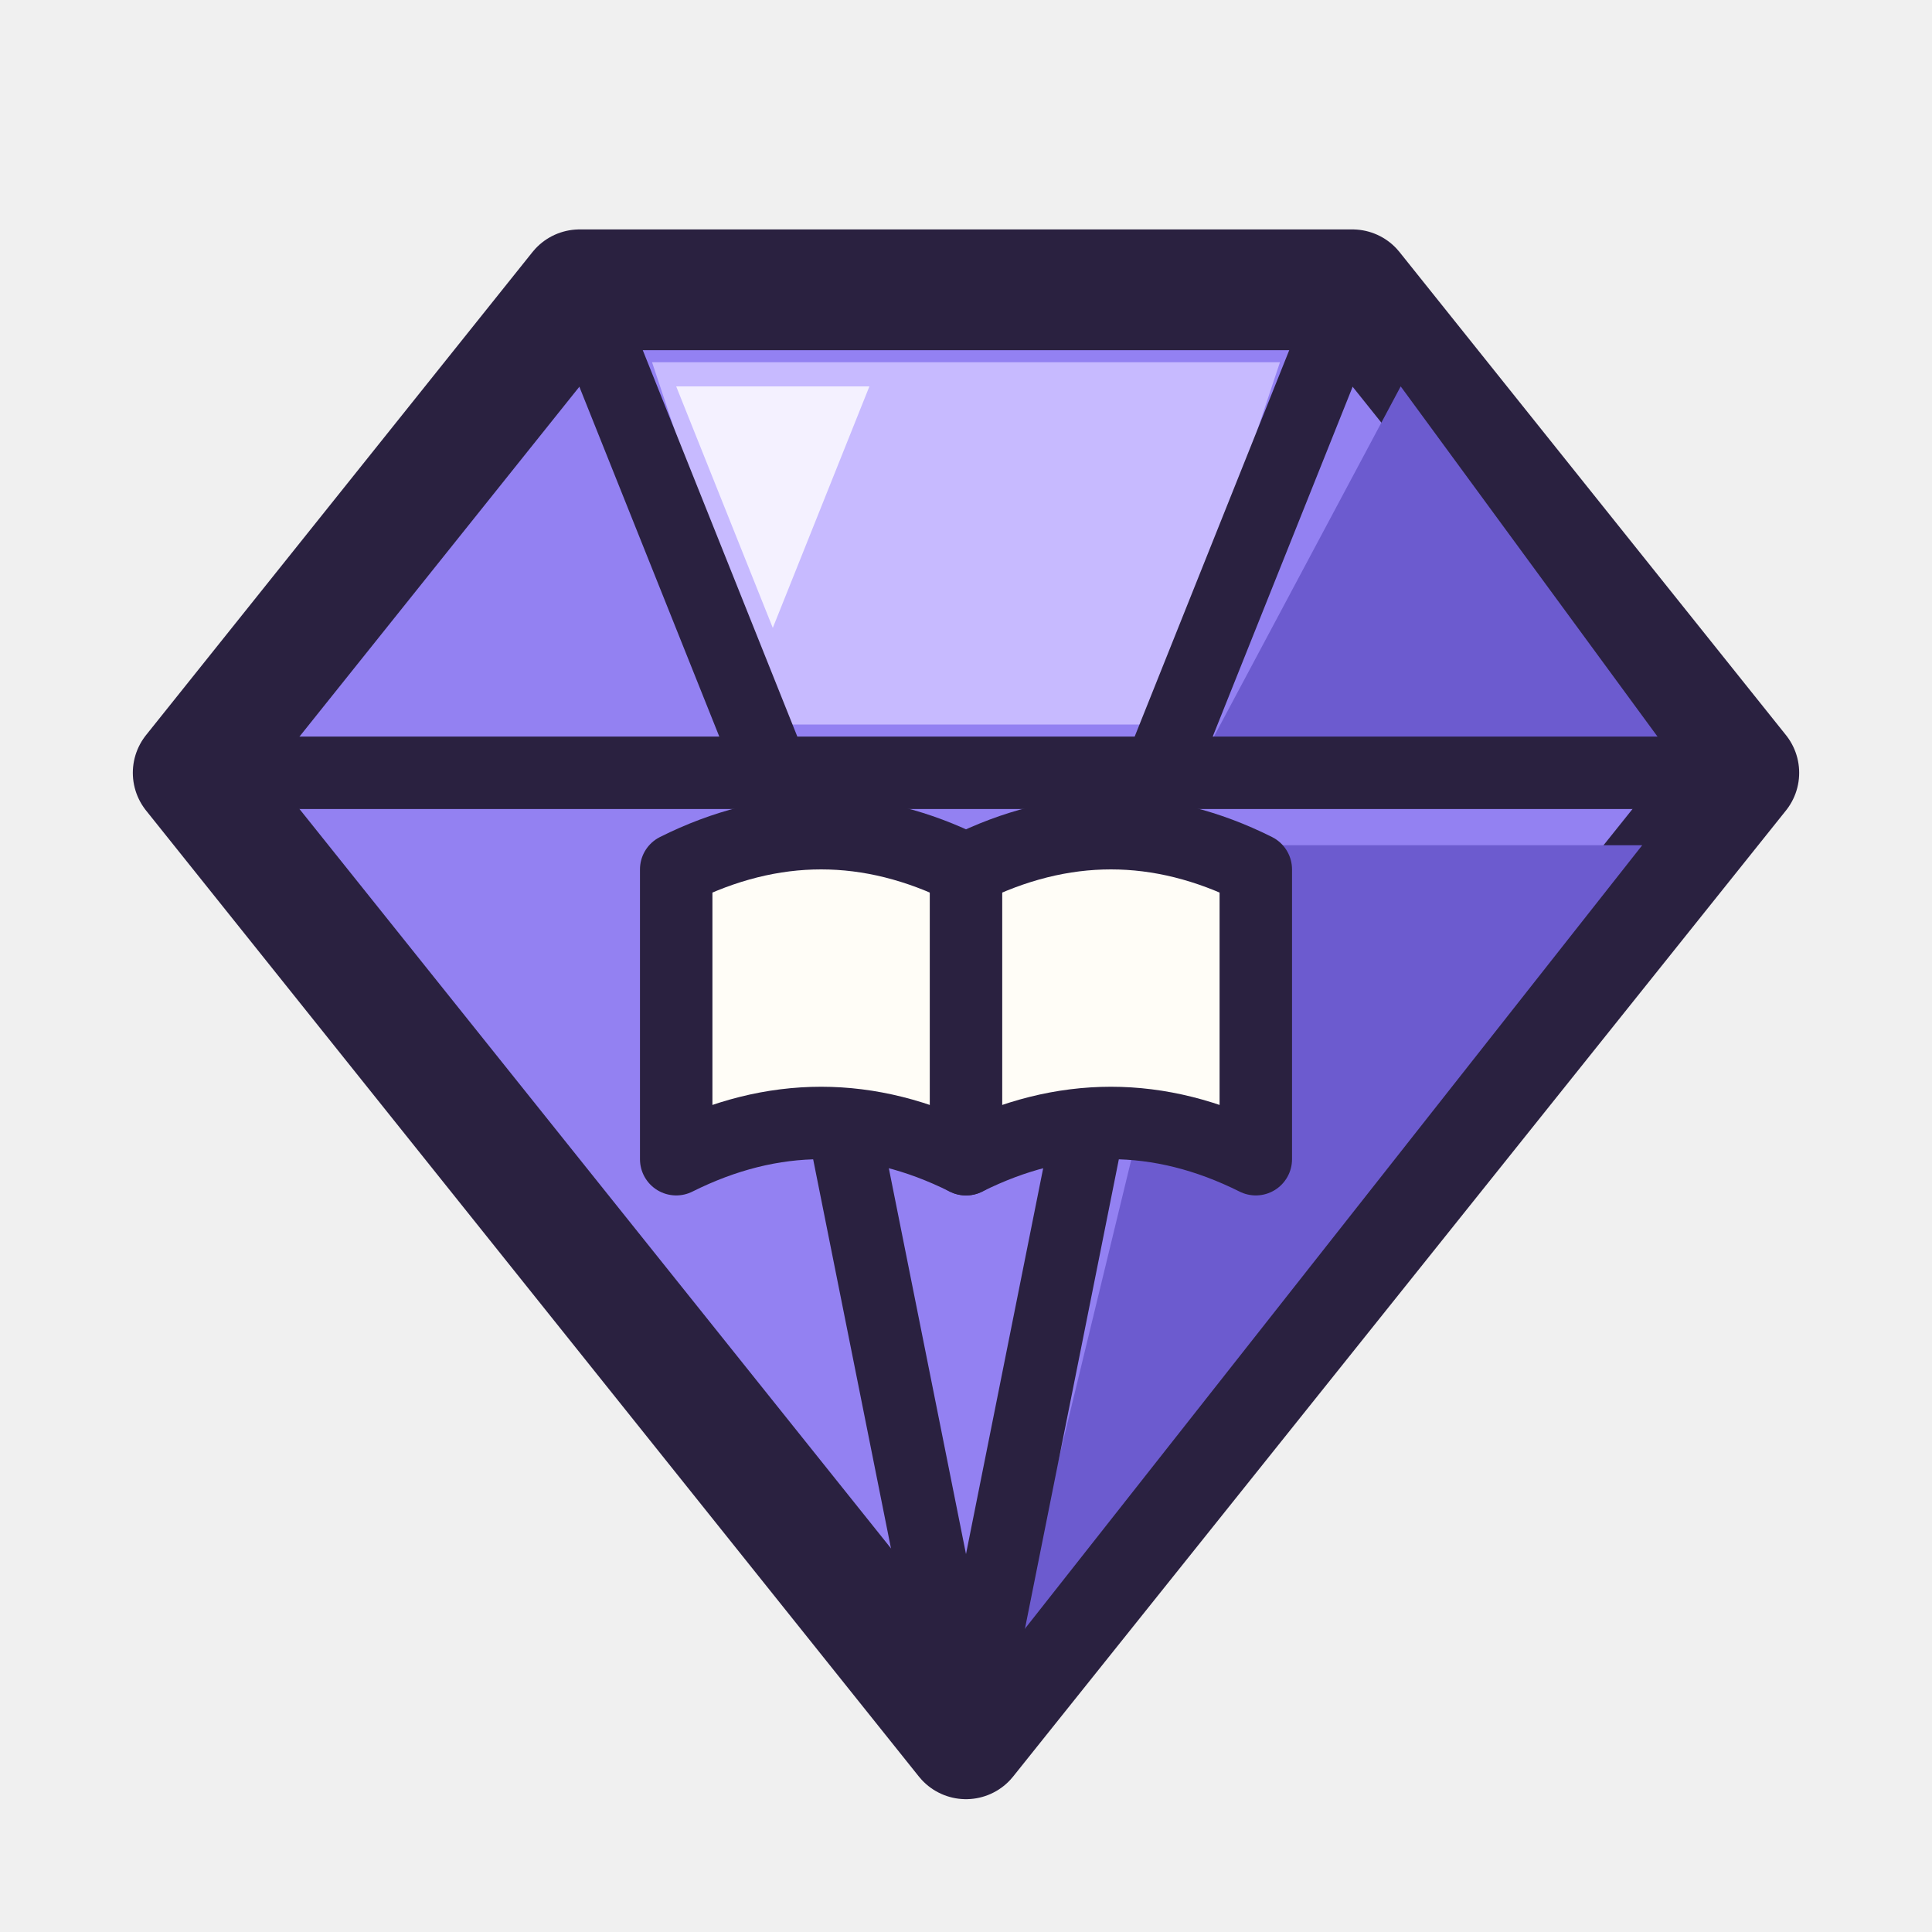
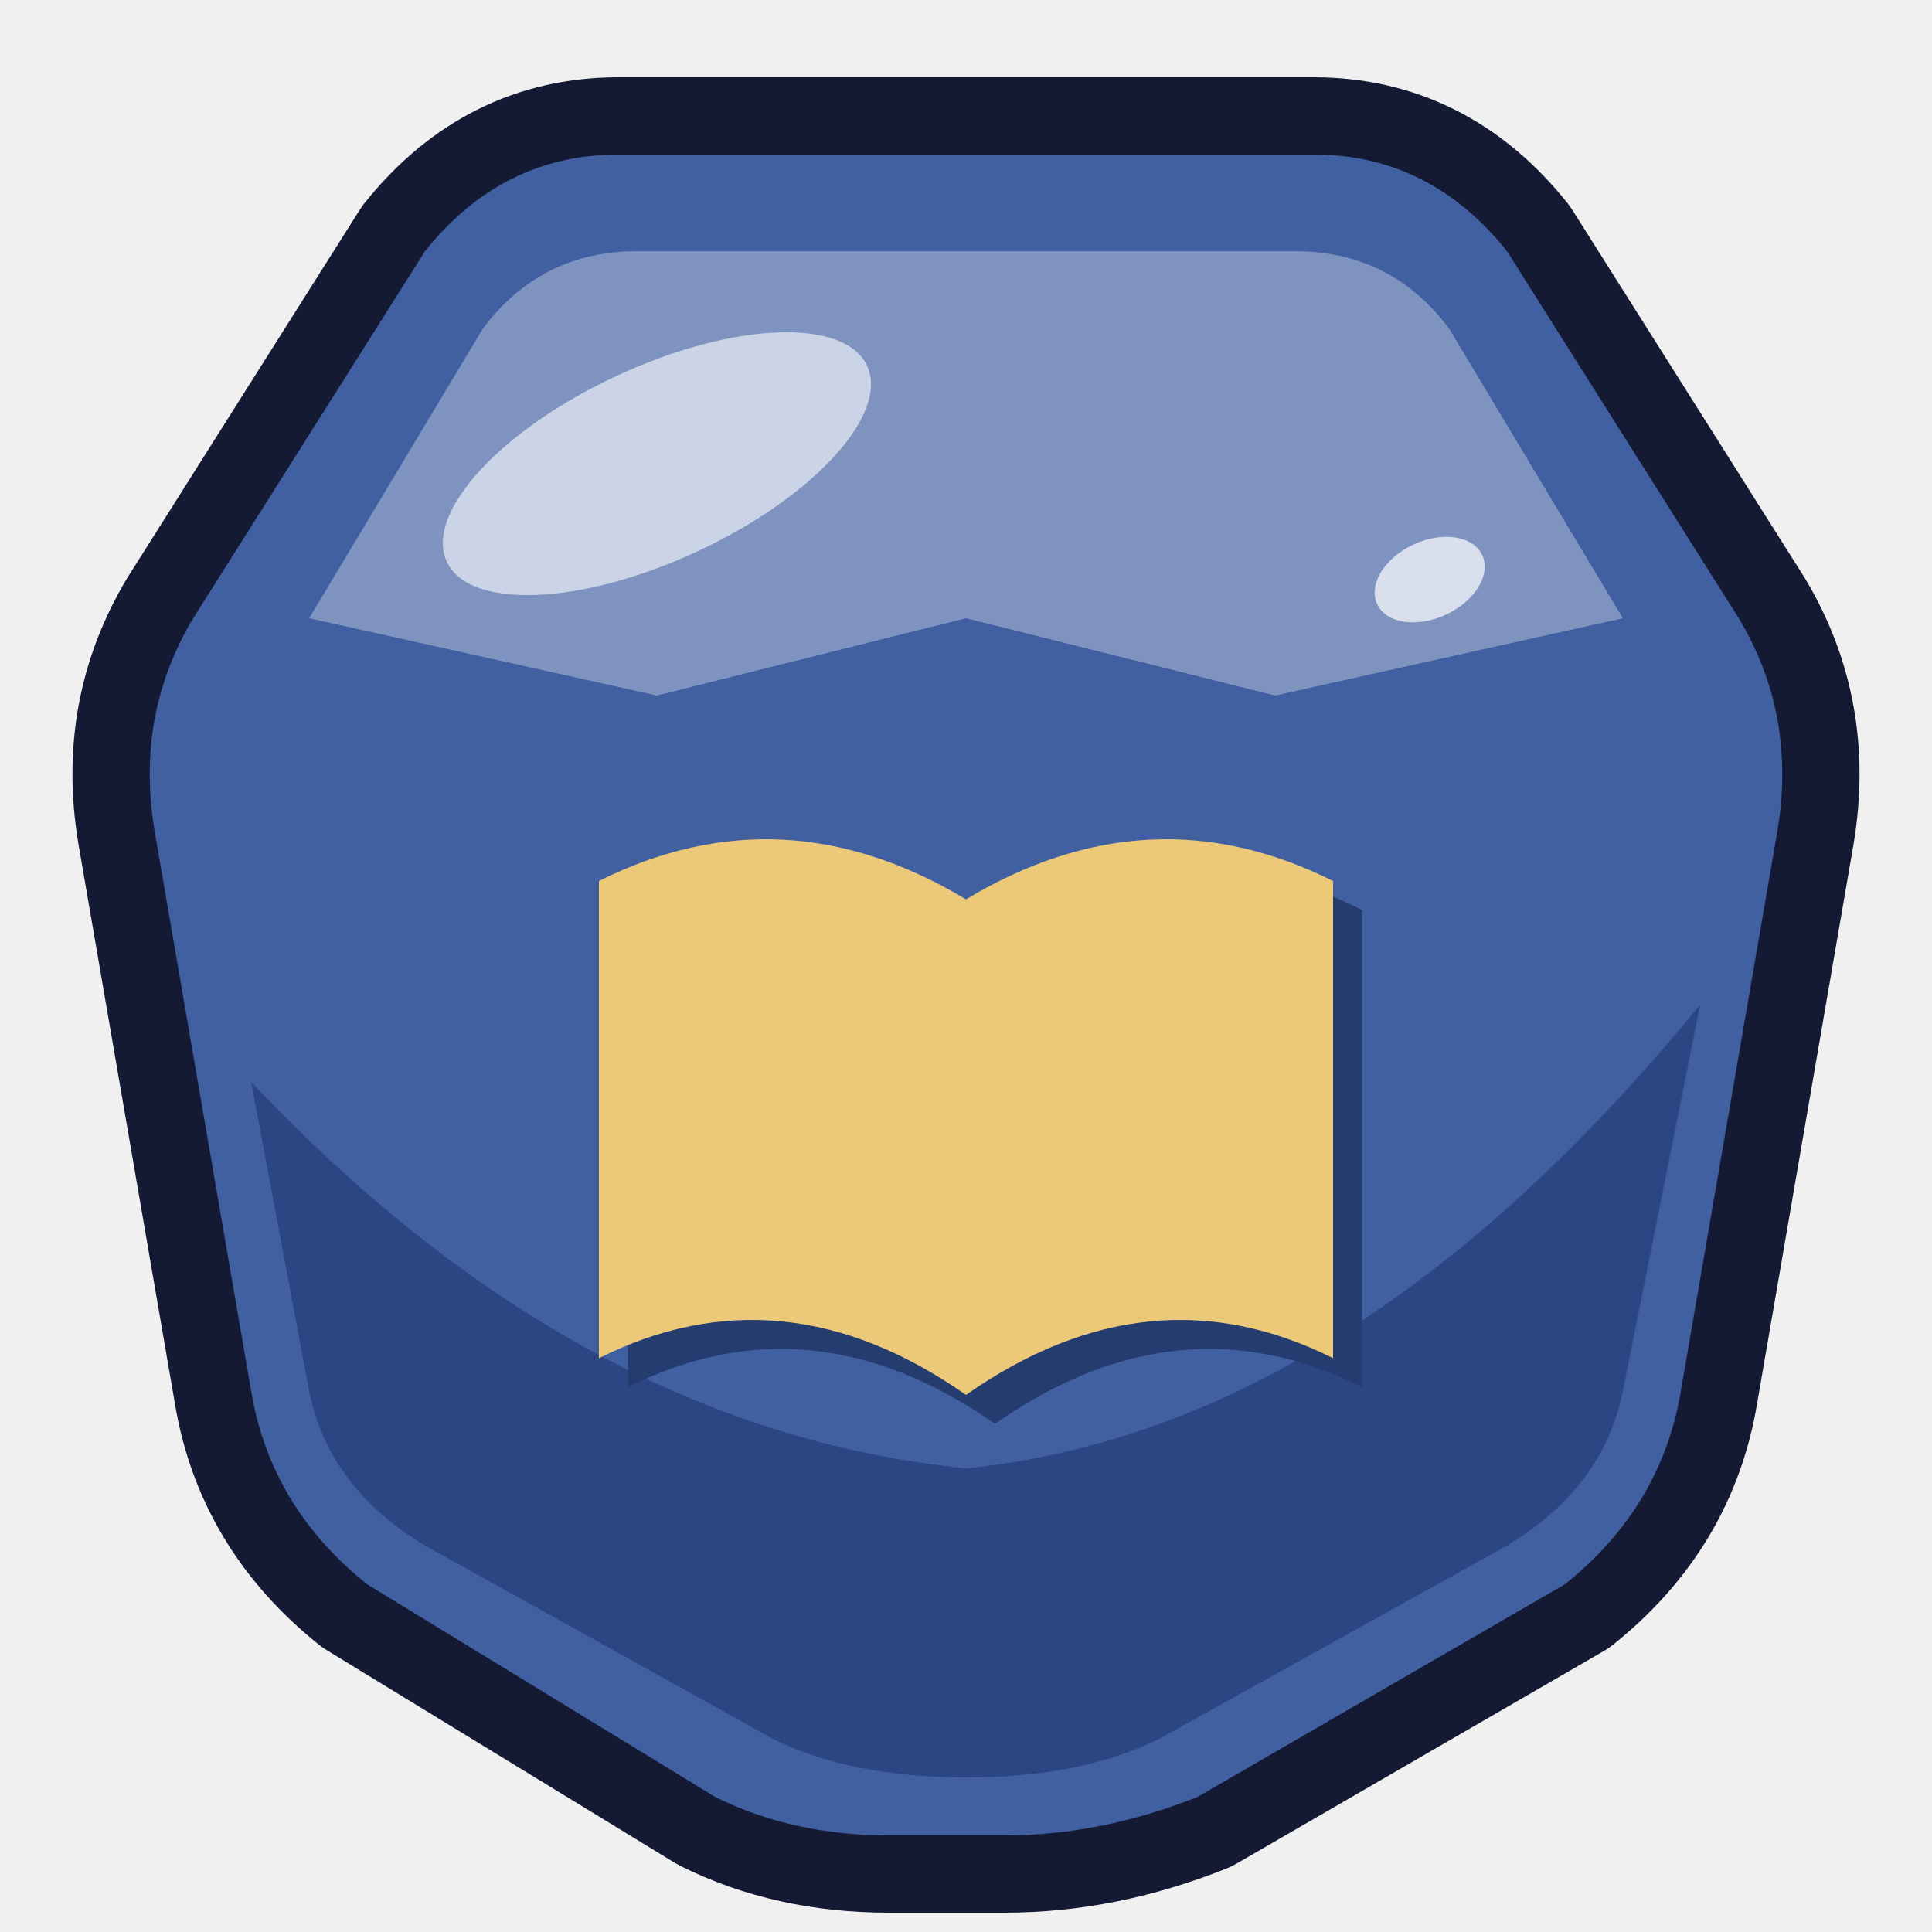
- <svg xmlns="http://www.w3.org/2000/svg" class="cr" viewBox="0 0 40 40" aria-label="Pedra Saber" width="40" height="40">
-   <path class="i" fill="#9381f2" d="M12 6 L28 6 L36 16 L20 36 L4 16Z" stroke="rgb(42, 33, 64)" stroke-width="2.5" stroke-linejoin="round" stroke-linecap="round" />
-   <path fill="#c7baff" d="M13.5 7.5 L26.5 7.5 L24 15 L16 15Z" stroke="none" />
-   <path fill="#6c5bcf" d="M29 8 L34.5 15.5 L25 15.5Z M21 34 L34 17.5 L25 17.5Z" stroke="none" />
-   <path class="s ln" d="M4 16 L36 16 M12 6 L16 16 L20 36 M28 6 L24 16 L20 36" fill="none" stroke="rgb(42, 33, 64)" stroke-width="1.5" stroke-linejoin="round" stroke-linecap="round" />
-   <path class="s" fill="#fffdf7" d="M14 18 Q17 16.5 20 18 Q23 16.5 26 18 L26 24 Q23 22.5 20 24 Q17 22.5 14 24Z" stroke="rgb(42, 33, 64)" stroke-width="1.5" stroke-linejoin="round" stroke-linecap="round" />
-   <path class="s ln" d="M20 18 L20 24" fill="none" stroke="rgb(42, 33, 64)" stroke-width="1.5" stroke-linejoin="round" stroke-linecap="round" />
-   <path fill="#fff" opacity=".8" d="M14 8 L18 8 L16 13Z" stroke="none" />
+ <svg xmlns="http://www.w3.org/2000/svg" viewBox="0 0 100 100" width="40" height="40">
+   <g class="o">
+     <path stroke="#141a33" stroke-width="8.0" stroke-linejoin="round" d="M32 8 L68 8 Q74 8 78 13 L90 32 Q93 37 92 43 L87 72 Q86 78 81 82 L62 93 Q57 95 52 95 L46 95 Q41 95 37 93 L19 82 Q14 78 13 72 L8 43 Q7 37 10 32 L22 13 Q26 8 32 8 Z" fill="#141a33" />
+     <path stroke="#141a33" stroke-width="8.0" stroke-linejoin="round" d="M33 13 L67 13 Q72 13 75 17 L84 32 L66 36 L50 32 L34 36 L16 32 L25 17 Q28 13 33 13 Z" fill="#141a33" />
+     <path stroke="#141a33" stroke-width="8.0" stroke-linejoin="round" d="M88 52 L84 72 Q83 77 78 80 L60 90 Q56 92 50 92 Q44 92 40 90 L22 80 Q17 77 16 72 L13 56 Q30 74 50 76 Q70 74 88 52 Z" fill="#141a33" />
+     <path stroke="#141a33" stroke-width="8.0" stroke-linejoin="round" d="M51.5 48.05 Q42 42.35 32.5 47.1 L32.5 71.8 Q42 67.05 51.5 73.7 Q61 67.05 70.5 71.8 L70.5 47.1 Q61 42.35 51.5 48.05 Z" fill="#141a33" />
+     <path stroke="#141a33" stroke-width="8.0" stroke-linejoin="round" d="M50 46.55 Q40.5 40.85 31 45.6 L31 70.3 Q40.5 65.55 50 72.2 Q59.5 65.55 69 70.3 L69 45.6 Q59.5 40.85 50 46.55 Z" fill="#141a33" />
+   </g>
+   <path d="M32 8 L68 8 Q74 8 78 13 L90 32 Q93 37 92 43 L87 72 Q86 78 81 82 L62 93 Q57 95 52 95 L46 95 Q41 95 37 93 L19 82 Q14 78 13 72 L8 43 Q7 37 10 32 L22 13 Q26 8 32 8 Z" fill="#4160a2" />
+   <path d="M33 13 L67 13 Q72 13 75 17 L84 32 L66 36 L50 32 L34 36 L16 32 L25 17 Q28 13 33 13 Z" fill="#7e93c0" />
+   <path d="M88 52 L84 72 Q83 77 78 80 L60 90 Q56 92 50 92 Q44 92 40 90 L22 80 Q17 77 16 72 L13 56 Q30 74 50 76 Q70 74 88 52 Z" fill="#2c4684" />
+   <path d="M51.5 48.05 Q42 42.35 32.5 47.1 L32.5 71.8 Q42 67.05 51.5 73.7 Q61 67.05 70.5 71.8 L70.5 47.1 Q61 42.35 51.5 48.05 Z" fill="#253c70" />
+   <path d="M50 46.55 Q40.5 40.85 31 45.6 L31 70.3 Q40.5 65.55 50 72.2 Q59.5 65.55 69 70.3 L69 45.6 Q59.5 40.85 50 46.55 Z" fill="#ebc979" />
+   <ellipse cx="34" cy="24" rx="12" ry="5" fill="#ffffff" opacity="0.6" transform="rotate(-25 34 24)" />
+   <ellipse cx="74" cy="30" rx="3" ry="2" fill="#ffffff" opacity="0.7" transform="rotate(-25 74 30)" />
</svg>
